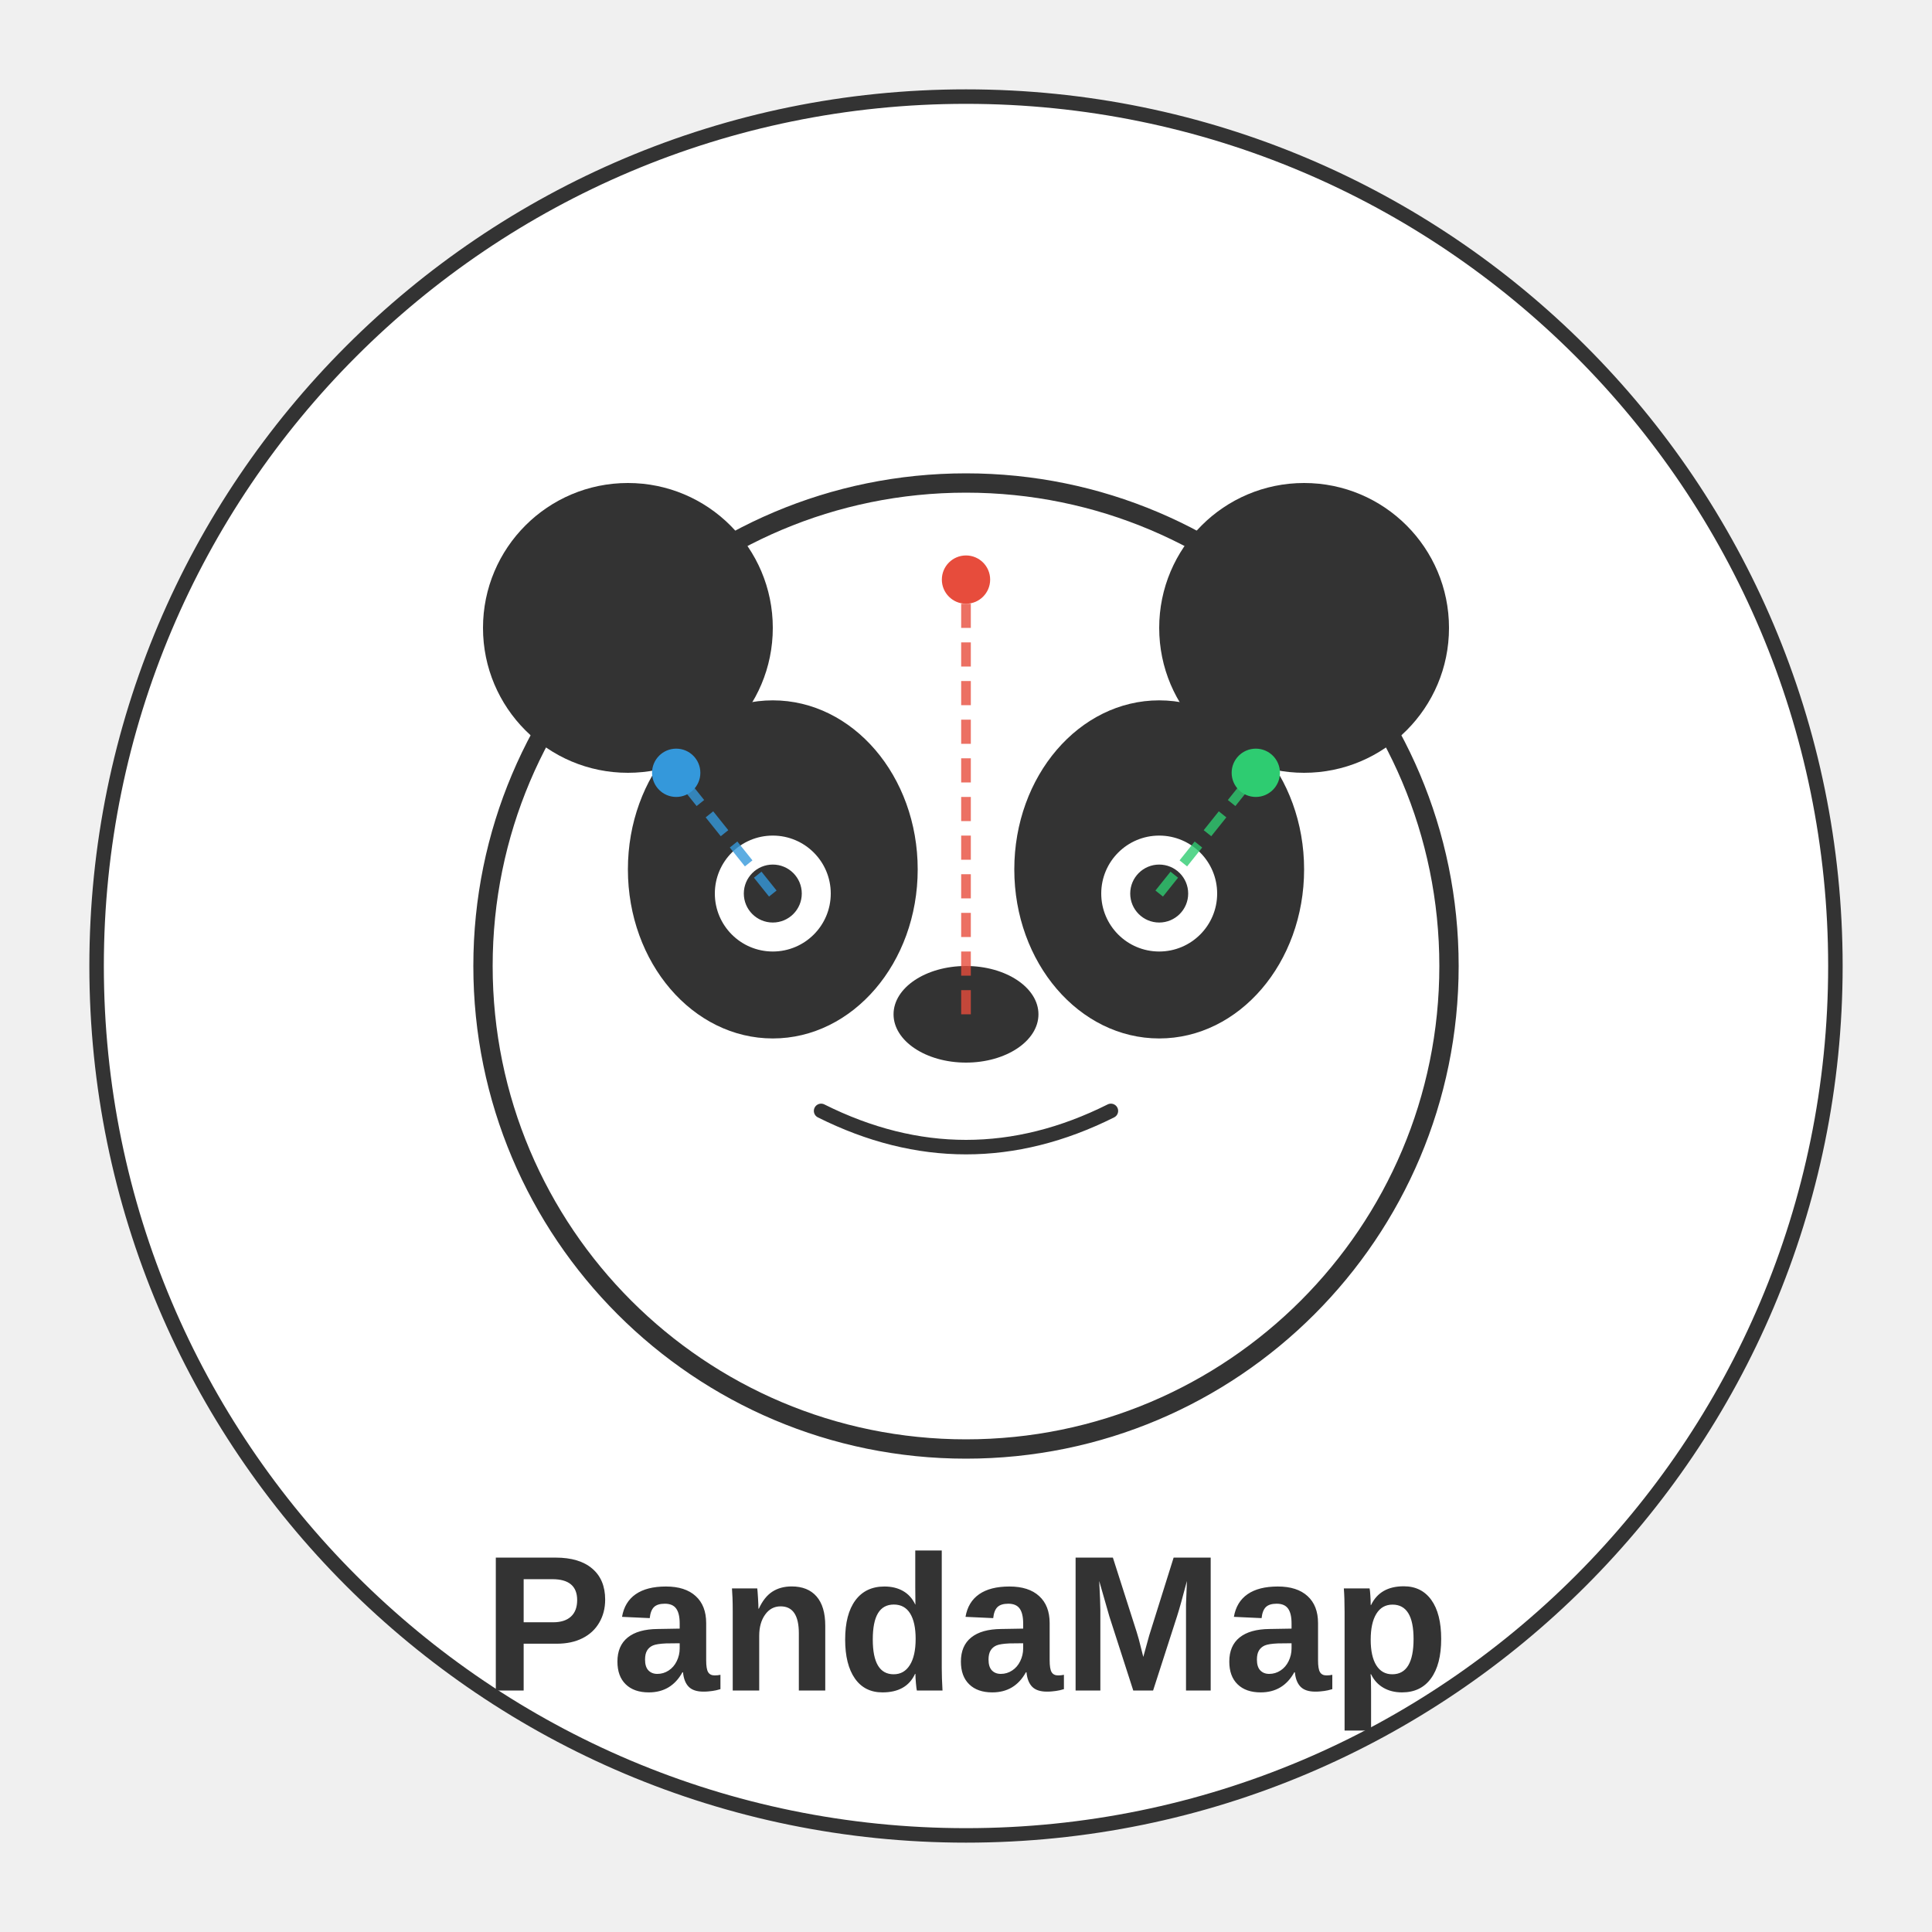
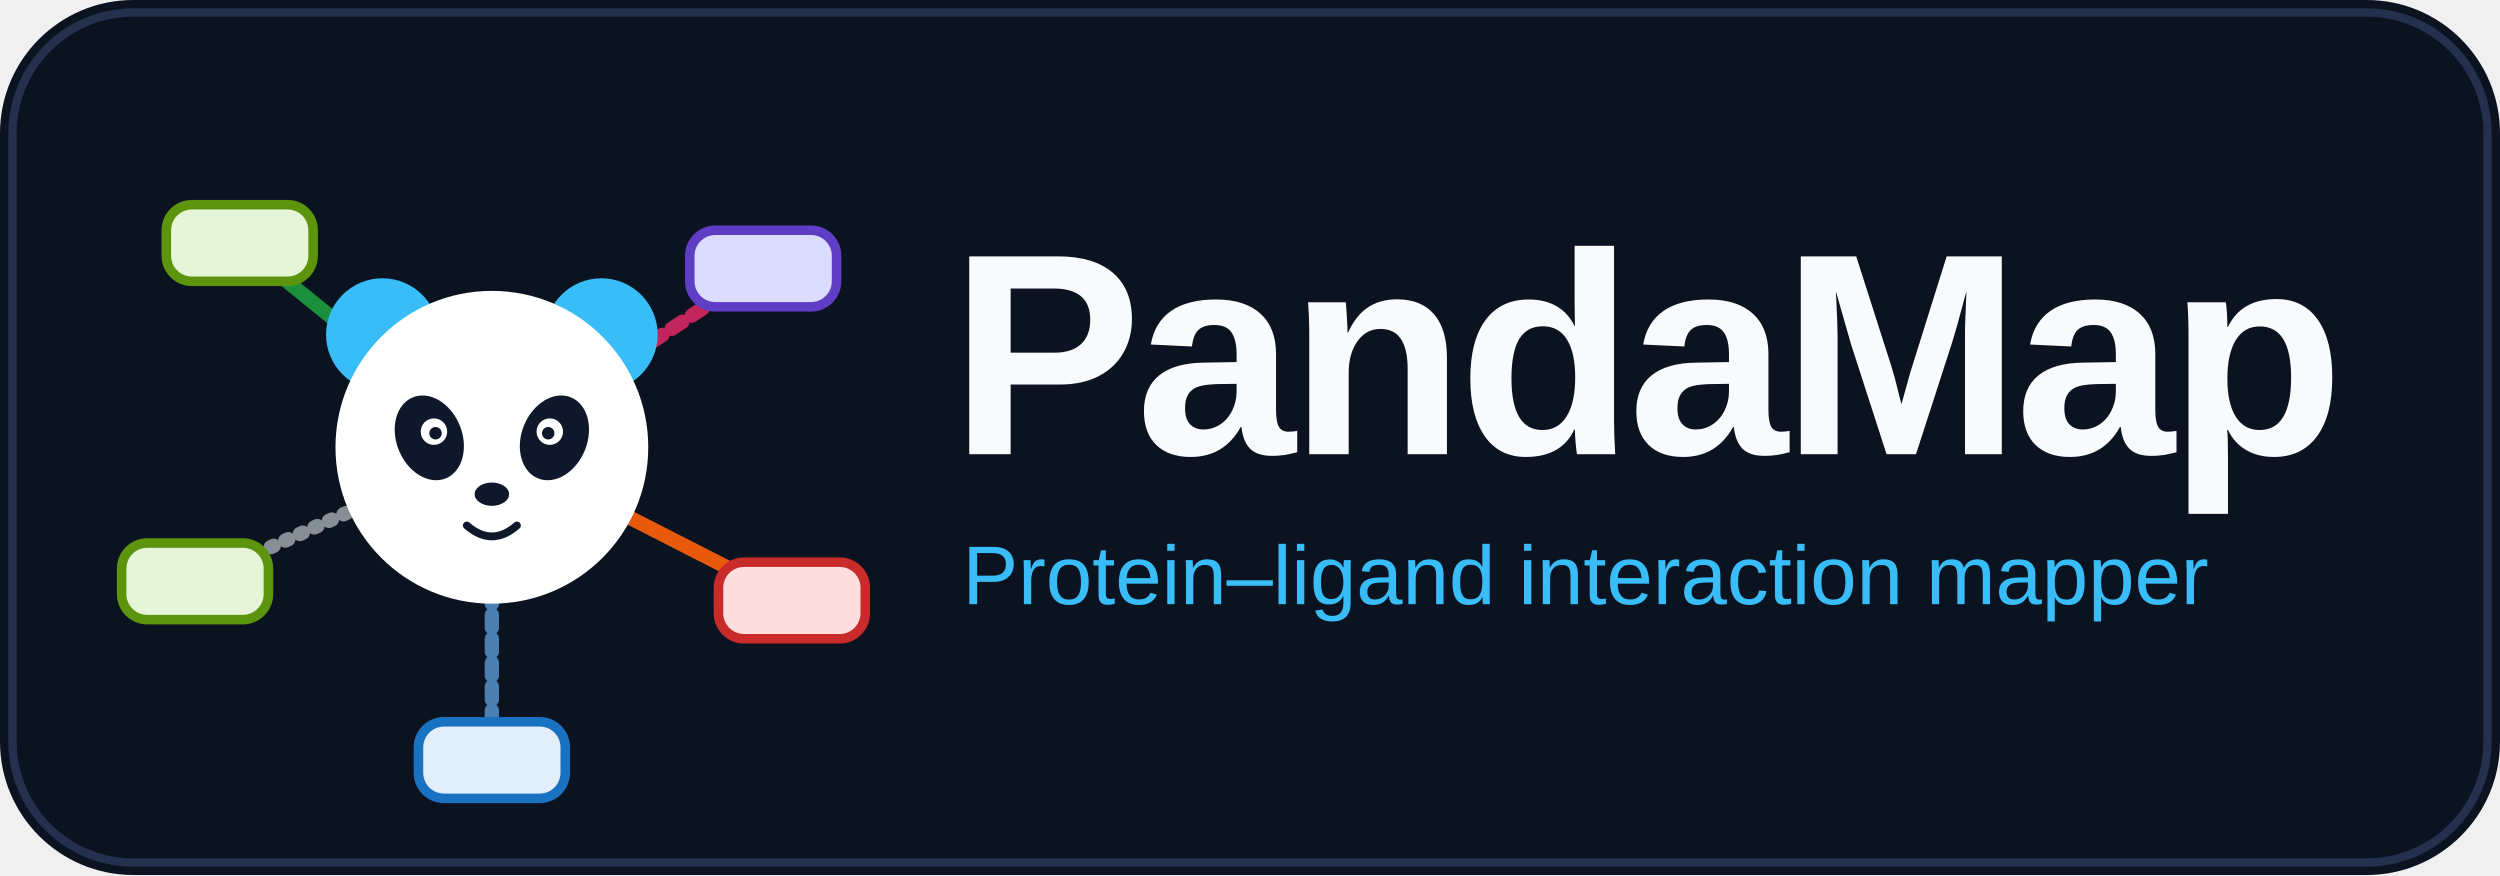
- <svg xmlns="http://www.w3.org/2000/svg" viewBox="0 0 400 400">
-   <circle cx="200" cy="200" r="180" fill="white" stroke="#333" stroke-width="3" />
-   <g opacity="0.15">
-     <circle cx="140" cy="160" r="12" fill="#3498db" />
-     <circle cx="200" cy="120" r="12" fill="#e74c3c" />
-     <circle cx="260" cy="160" r="12" fill="#2ecc71" />
-     <circle cx="140" cy="240" r="12" fill="#9b59b6" />
-     <circle cx="200" cy="280" r="12" fill="#f39c12" />
-     <circle cx="260" cy="240" r="12" fill="#1abc9c" />
-     <line x1="140" y1="160" x2="200" y2="120" stroke="#333" stroke-width="3" />
-     <line x1="200" y1="120" x2="260" y2="160" stroke="#333" stroke-width="3" />
-     <line x1="140" y1="160" x2="140" y2="240" stroke="#333" stroke-width="3" />
-     <line x1="260" y1="160" x2="260" y2="240" stroke="#333" stroke-width="3" />
-     <line x1="140" y1="240" x2="200" y2="280" stroke="#333" stroke-width="3" />
-     <line x1="200" y1="280" x2="260" y2="240" stroke="#333" stroke-width="3" />
+ <svg xmlns="http://www.w3.org/2000/svg" viewBox="0 0 1200 420" width="1200" height="420" role="img" aria-label="PandaMap">
+   <rect width="1200" height="420" rx="64" fill="#0b1220" />
+   <rect x="6" y="6" width="1188" height="408" rx="58" fill="none" stroke="#24304e" stroke-width="4" />
+   <g transform="translate(40 14) scale(0.766)">
+     <line x1="256" y1="262" x2="98" y2="134" stroke="#1a8f3c" stroke-width="9" stroke-linecap="round" />
+     <line x1="256" y1="262" x2="426" y2="150" stroke="#c2255c" stroke-width="9" stroke-linecap="round" stroke-dasharray="8 7" />
+     <line x1="256" y1="262" x2="444" y2="358" stroke="#e8590c" stroke-width="9" stroke-linecap="round" />
+     <line x1="256" y1="262" x2="256" y2="458" stroke="#4c7fb0" stroke-width="9" stroke-linecap="round" stroke-dasharray="8 7" />
+     <line x1="256" y1="262" x2="70" y2="346" stroke="#868e96" stroke-width="9" stroke-linecap="round" stroke-dasharray="2 8" />
+     <rect x="52" y="110" width="92" height="48" rx="16" fill="#e6f4d7" stroke="#5c940d" stroke-width="6" />
+     <rect x="380" y="126" width="92" height="48" rx="16" fill="#dcdcff" stroke="#5f3dc4" stroke-width="6" />
+     <rect x="398" y="334" width="92" height="48" rx="16" fill="#ffdede" stroke="#c92a2a" stroke-width="6" />
+     <rect x="210" y="434" width="92" height="48" rx="16" fill="#e3eefb" stroke="#1971c2" stroke-width="6" />
+     <rect x="24" y="322" width="92" height="48" rx="16" fill="#e6f4d7" stroke="#5c940d" stroke-width="6" />
+     <circle cx="187.4" cy="191.4" r="35.3" fill="#38bdf8" />
+     <circle cx="324.6" cy="191.4" r="35.3" fill="#38bdf8" />
+     <circle cx="256" cy="262" r="98" fill="#ffffff" />
+     <ellipse cx="216.8" cy="256.1" rx="20.6" ry="27.4" fill="#0f172a" transform="rotate(-22 216.8 256.1)" />
+     <circle cx="219.7" cy="252.2" r="8.3" fill="#ffffff" />
+     <circle cx="220.7" cy="253.2" r="3.9" fill="#0f172a" />
+     <ellipse cx="295.2" cy="256.1" rx="20.6" ry="27.4" fill="#0f172a" transform="rotate(22 295.2 256.1)" />
+     <circle cx="292.3" cy="252.2" r="8.3" fill="#ffffff" />
+     <circle cx="291.3" cy="253.2" r="3.9" fill="#0f172a" />
+     <ellipse cx="256" cy="291.4" rx="10.8" ry="7.3" fill="#0f172a" />
+     <path d="M 240.3 311.0 Q 256 324.7 271.7 311.0" fill="none" stroke="#0f172a" stroke-width="4.9" stroke-linecap="round" />
  </g>
-   <circle cx="200" cy="200" r="100" fill="white" stroke="#333" stroke-width="4" />
-   <circle cx="130" cy="130" r="30" fill="#333" />
-   <circle cx="270" cy="130" r="30" fill="#333" />
-   <g>
-     <ellipse cx="160" cy="180" rx="30" ry="35" fill="#333" />
-     <ellipse cx="240" cy="180" rx="30" ry="35" fill="#333" />
-     <circle cx="160" cy="185" r="12" fill="white" />
-     <circle cx="240" cy="185" r="12" fill="white" />
-     <circle cx="160" cy="185" r="6" fill="#333" />
-     <circle cx="240" cy="185" r="6" fill="#333" />
-   </g>
-   <ellipse cx="200" cy="210" rx="15" ry="10" fill="#333" />
-   <path d="M170,230 Q200,245 230,230" fill="none" stroke="#333" stroke-width="3" stroke-linecap="round" />
-   <g opacity="0.8">
-     <line x1="160" y1="185" x2="140" y2="160" stroke="#3498db" stroke-width="2" stroke-dasharray="5,3" />
-     <line x1="240" y1="185" x2="260" y2="160" stroke="#2ecc71" stroke-width="2" stroke-dasharray="5,3" />
-     <line x1="200" y1="210" x2="200" y2="120" stroke="#e74c3c" stroke-width="2" stroke-dasharray="5,3" />
-   </g>
-   <text x="200" y="350" font-family="Arial, sans-serif" font-size="40" font-weight="bold" text-anchor="middle" fill="#333">PandaMap</text>
-   <circle cx="140" cy="160" r="5" fill="#3498db" />
-   <circle cx="200" cy="120" r="5" fill="#e74c3c" />
-   <circle cx="260" cy="160" r="5" fill="#2ecc71" />
+   <text x="456" y="218" font-family="-apple-system, BlinkMacSystemFont, 'Segoe UI', 'Helvetica Neue', Arial, sans-serif" font-size="138" font-weight="700" fill="#f8fafc" letter-spacing="-3">PandaMap</text>
+   <text x="462" y="290" font-family="-apple-system, BlinkMacSystemFont, 'Segoe UI', 'Helvetica Neue', Arial, sans-serif" font-size="40" font-weight="500" fill="#38bdf8">Protein–ligand interaction mapper</text>
</svg>
